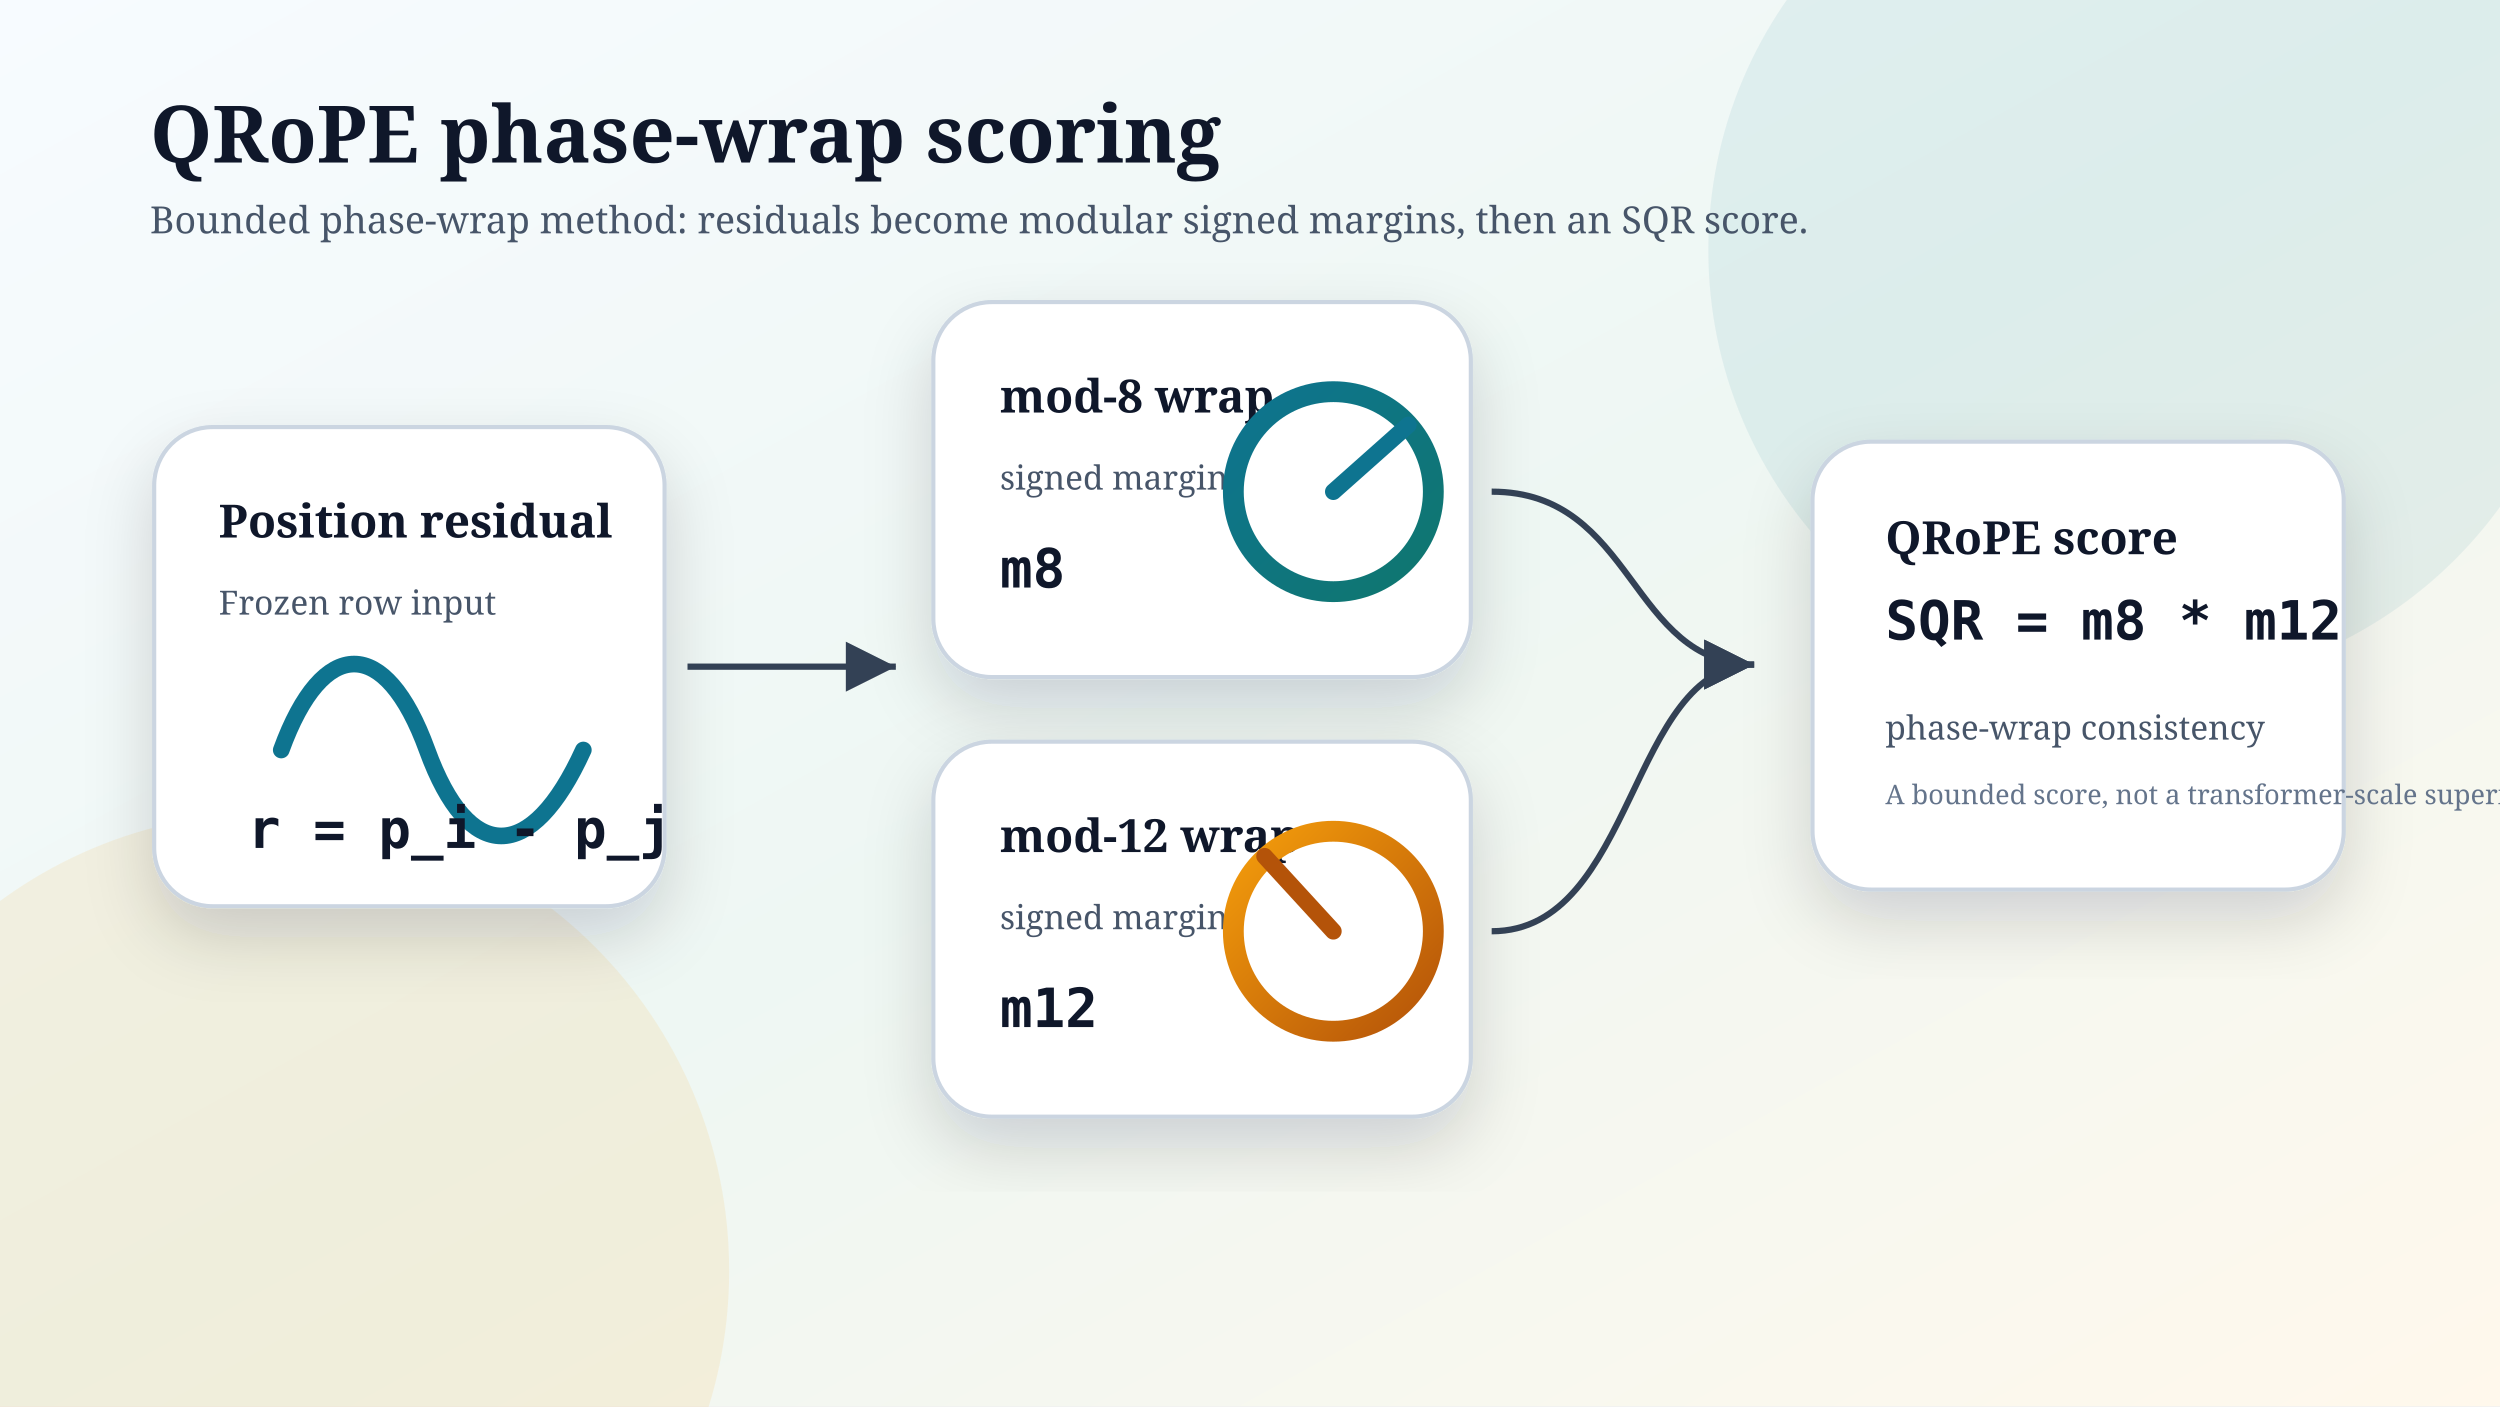
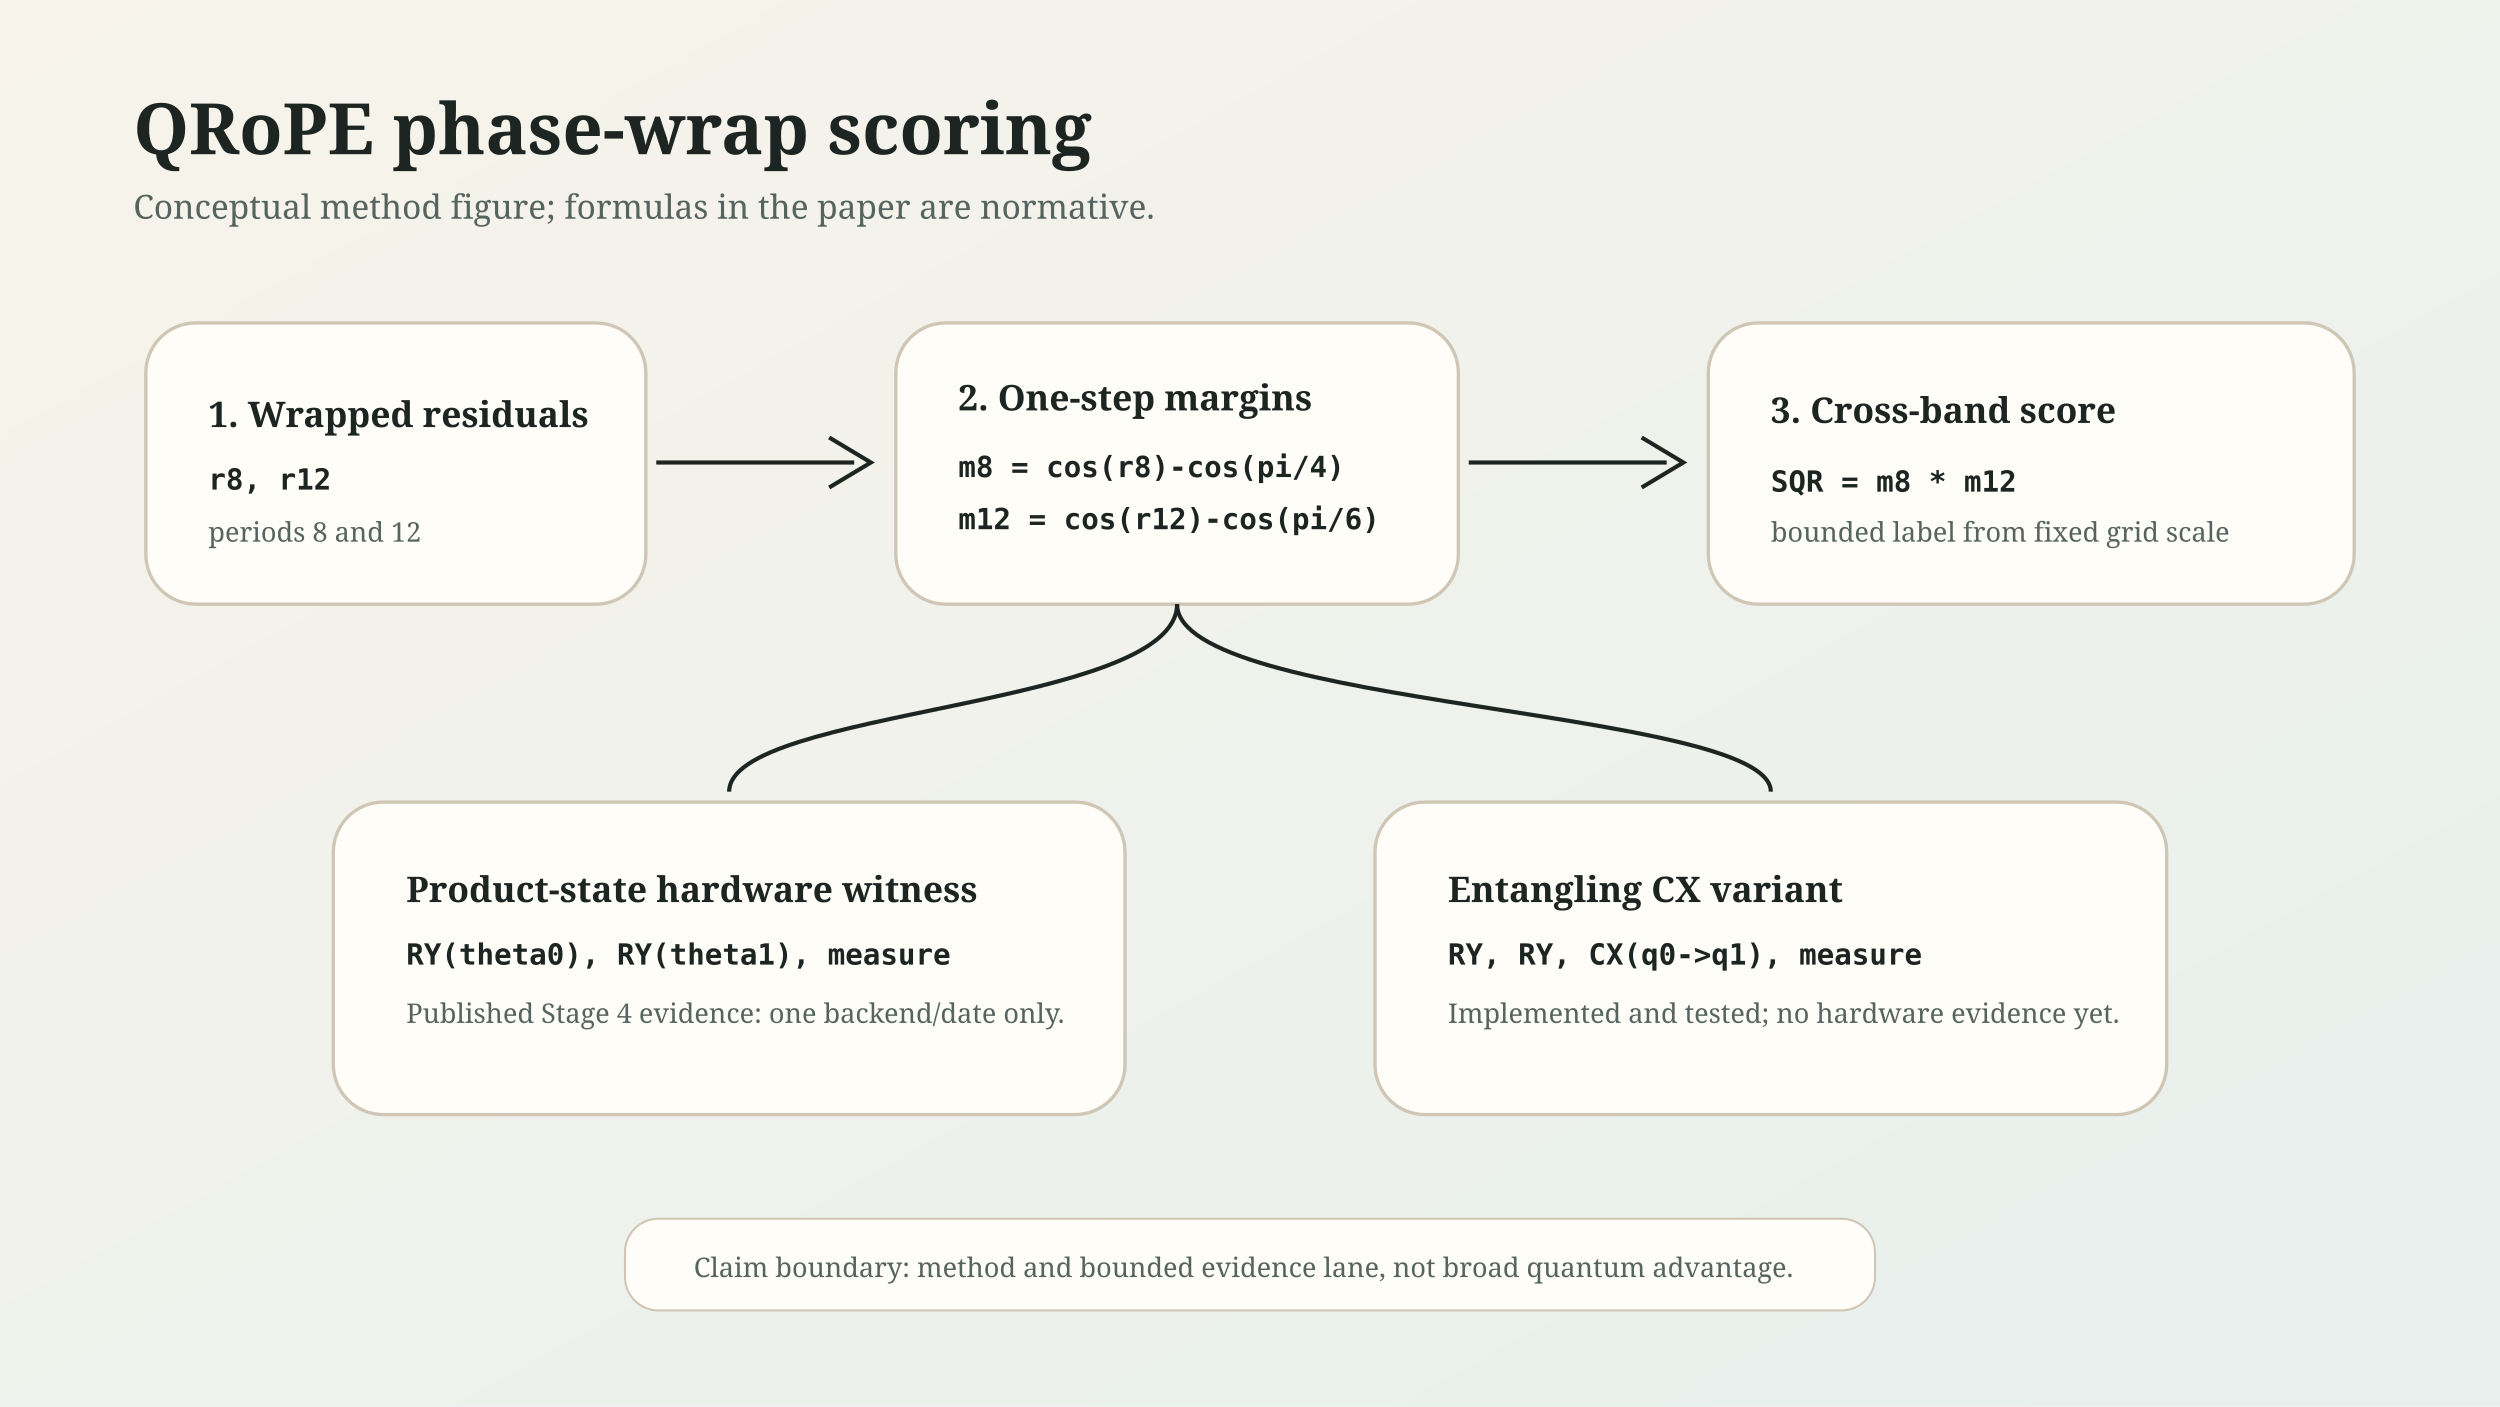
<svg xmlns="http://www.w3.org/2000/svg" width="1200" height="675" viewBox="0 0 1200 675" role="img" aria-labelledby="title desc">
  <defs>
-     <linearGradient id="bg" x1="0" y1="0" x2="1" y2="1">
-       <stop offset="0" stop-color="#f7fbff" />
-       <stop offset="0.5" stop-color="#eef7f3" />
-       <stop offset="1" stop-color="#fff8ec" />
+     <linearGradient id="paper" x1="0" y1="0" x2="1" y2="1">
+       <stop offset="0" stop-color="#f7f3ea" />
+       <stop offset="1" stop-color="#e7f0ed" />
    </linearGradient>
-     <linearGradient id="teal" x1="0" y1="0" x2="1" y2="1">
-       <stop offset="0" stop-color="#0e7490" />
-       <stop offset="1" stop-color="#0f766e" />
-     </linearGradient>
-     <linearGradient id="amber" x1="0" y1="0" x2="1" y2="1">
-       <stop offset="0" stop-color="#f59e0b" />
-       <stop offset="1" stop-color="#b45309" />
-     </linearGradient>
-     <filter id="shadow" x="-20%" y="-20%" width="140%" height="140%">
-       <feDropShadow dx="0" dy="14" stdDeviation="16" flood-color="#0f172a" flood-opacity="0.16" />
-     </filter>
-     <marker id="arrow" markerWidth="12" markerHeight="12" refX="10" refY="6" orient="auto">
-       <path d="M2,2 L10,6 L2,10 Z" fill="#334155" />
-     </marker>
    <style>
-       .title { font: 700 38px Georgia, serif; fill: #0f172a; }
-       .subtitle { font: 500 18px Georgia, serif; fill: #475569; }
-       .label { font: 700 22px Georgia, serif; fill: #0f172a; }
-       .small { font: 500 16px Georgia, serif; fill: #475569; }
-       .mono { font: 700 26px Consolas, monospace; fill: #0f172a; }
-       .tiny { font: 500 13px Georgia, serif; fill: #64748b; }
-       .box { fill: #ffffff; stroke: #cbd5e1; stroke-width: 2; rx: 28; filter: url(#shadow); }
-       .line { stroke: #334155; stroke-width: 3; fill: none; marker-end: url(#arrow); }
+       .title { font: 700 34px Georgia, serif; fill: #1d2523; }
+       .sub { font: 500 16px Georgia, serif; fill: #56645f; }
+       .label { font: 700 17px Georgia, serif; fill: #1d2523; }
+       .small { font: 500 13px Georgia, serif; fill: #56645f; }
+       .tiny { font: 500 11px Georgia, serif; fill: #6d7974; }
+       .mono { font: 700 14px Consolas, monospace; fill: #1d2523; }
+       .panel { fill: #fffdf8; stroke: #cfc6b6; stroke-width: 1.6; rx: 24; }
+       .ink { stroke: #1d2523; stroke-width: 2; fill: none; }
+       .grid { stroke: #d7d0c2; stroke-width: 1; stroke-dasharray: 4 7; }
+       .teal { fill: #0f766e; }
+       .amber { fill: #b7791f; }
+       .red { fill: #9f3a38; }
+       .blue { fill: #2f5d86; }
    </style>
  </defs>
-   <rect width="1200" height="675" fill="url(#bg)" />
-   <circle cx="1030" cy="120" r="210" fill="#0e7490" opacity="0.08" />
-   <circle cx="130" cy="610" r="220" fill="#f59e0b" opacity="0.1" />
-   <text x="72" y="78" class="title">QRoPE phase-wrap scoring</text>
-   <text x="72" y="112" class="subtitle">Bounded phase-wrap method: residuals become modular signed margins, then an SQR score.</text>
-   <rect x="74" y="205" width="245" height="230" class="box" />
-   <text x="105" y="258" class="label">Position residual</text>
-   <text x="105" y="295" class="small">Frozen row input</text>
-   <path d="M135 360 C155 305, 185 305, 205 360 S255 415, 280 360" stroke="#0e7490" stroke-width="8" fill="none" stroke-linecap="round" />
-   <text x="119" y="407" class="mono">r = p_i - p_j</text>
-   <path d="M330 320 L430 320" class="line" />
-   <rect x="448" y="145" width="258" height="180" class="box" />
-   <text x="480" y="198" class="label">mod-8 wrap</text>
-   <text x="480" y="235" class="small">signed margin</text>
-   <text x="480" y="282" class="mono">m8</text>
-   <circle cx="640" cy="236" r="48" fill="none" stroke="url(#teal)" stroke-width="10" />
-   <path d="M640 236 L676 204" stroke="#0e7490" stroke-width="8" stroke-linecap="round" />
-   <rect x="448" y="356" width="258" height="180" class="box" />
-   <text x="480" y="409" class="label">mod-12 wrap</text>
-   <text x="480" y="446" class="small">signed margin</text>
-   <text x="480" y="493" class="mono">m12</text>
-   <circle cx="640" cy="447" r="48" fill="none" stroke="url(#amber)" stroke-width="10" />
-   <path d="M640 447 L607 411" stroke="#b45309" stroke-width="8" stroke-linecap="round" />
-   <path d="M716 236 C785 236, 782 319, 842 319" class="line" />
-   <path d="M716 447 C785 447, 782 319, 842 319" class="line" />
-   <rect x="870" y="212" width="255" height="215" class="box" />
-   <text x="905" y="266" class="label">QRoPE score</text>
-   <text x="905" y="307" class="mono">SQR = m8 * m12</text>
-   <text x="905" y="355" class="small">phase-wrap consistency</text>
-   <text x="905" y="386" class="tiny">A bounded score, not a transformer-scale superiority claim.</text>
+   <rect width="1200" height="675" fill="url(#paper)" />
+   <text x="64" y="74" class="title">QRoPE phase-wrap scoring</text>
+   <text x="64" y="105" class="sub">Conceptual method figure; formulas in the paper are normative.</text>
+   <rect x="70" y="155" width="240" height="135" class="panel" />
+   <text x="100" y="205" class="label">1. Wrapped residuals</text>
+   <text x="100" y="235" class="mono">r8, r12</text>
+   <text x="100" y="260" class="small">periods 8 and 12</text>
+   <path d="M315 222 H410" class="ink" />
+   <path d="M398 210 L418 222 L398 234" class="ink" />
+   <rect x="430" y="155" width="270" height="135" class="panel" />
+   <text x="460" y="197" class="label">2. One-step margins</text>
+   <text x="460" y="229" class="mono">m8 = cos(r8)-cos(pi/4)</text>
+   <text x="460" y="254" class="mono">m12 = cos(r12)-cos(pi/6)</text>
+   <path d="M705 222 H800" class="ink" />
+   <path d="M788 210 L808 222 L788 234" class="ink" />
+   <rect x="820" y="155" width="310" height="135" class="panel" />
+   <text x="850" y="203" class="label">3. Cross-band score</text>
+   <text x="850" y="236" class="mono">SQR = m8 * m12</text>
+   <text x="850" y="260" class="small">bounded label from fixed grid scale</text>
+   <rect x="160" y="385" width="380" height="150" class="panel" />
+   <text x="195" y="433" class="label">Product-state hardware witness</text>
+   <text x="195" y="463" class="mono">RY(theta0), RY(theta1), measure</text>
+   <text x="195" y="491" class="small">Published Stage 4 evidence: one backend/date only.</text>
+   <rect x="660" y="385" width="380" height="150" class="panel" />
+   <text x="695" y="433" class="label">Entangling CX variant</text>
+   <text x="695" y="463" class="mono">RY, RY, CX(q0-&gt;q1), measure</text>
+   <text x="695" y="491" class="small">Implemented and tested; no hardware evidence yet.</text>
+   <path d="M565 290 C565 340 350 340 350 380" class="ink" />
+   <path d="M565 290 C565 340 850 340 850 380" class="ink" />
+   <rect x="300" y="585" width="600" height="44" rx="16" fill="#fffdf8" stroke="#cfc6b6" />
+   <text x="333" y="613" class="small">Claim boundary: method and bounded evidence lane, not broad quantum advantage.</text>
</svg>
